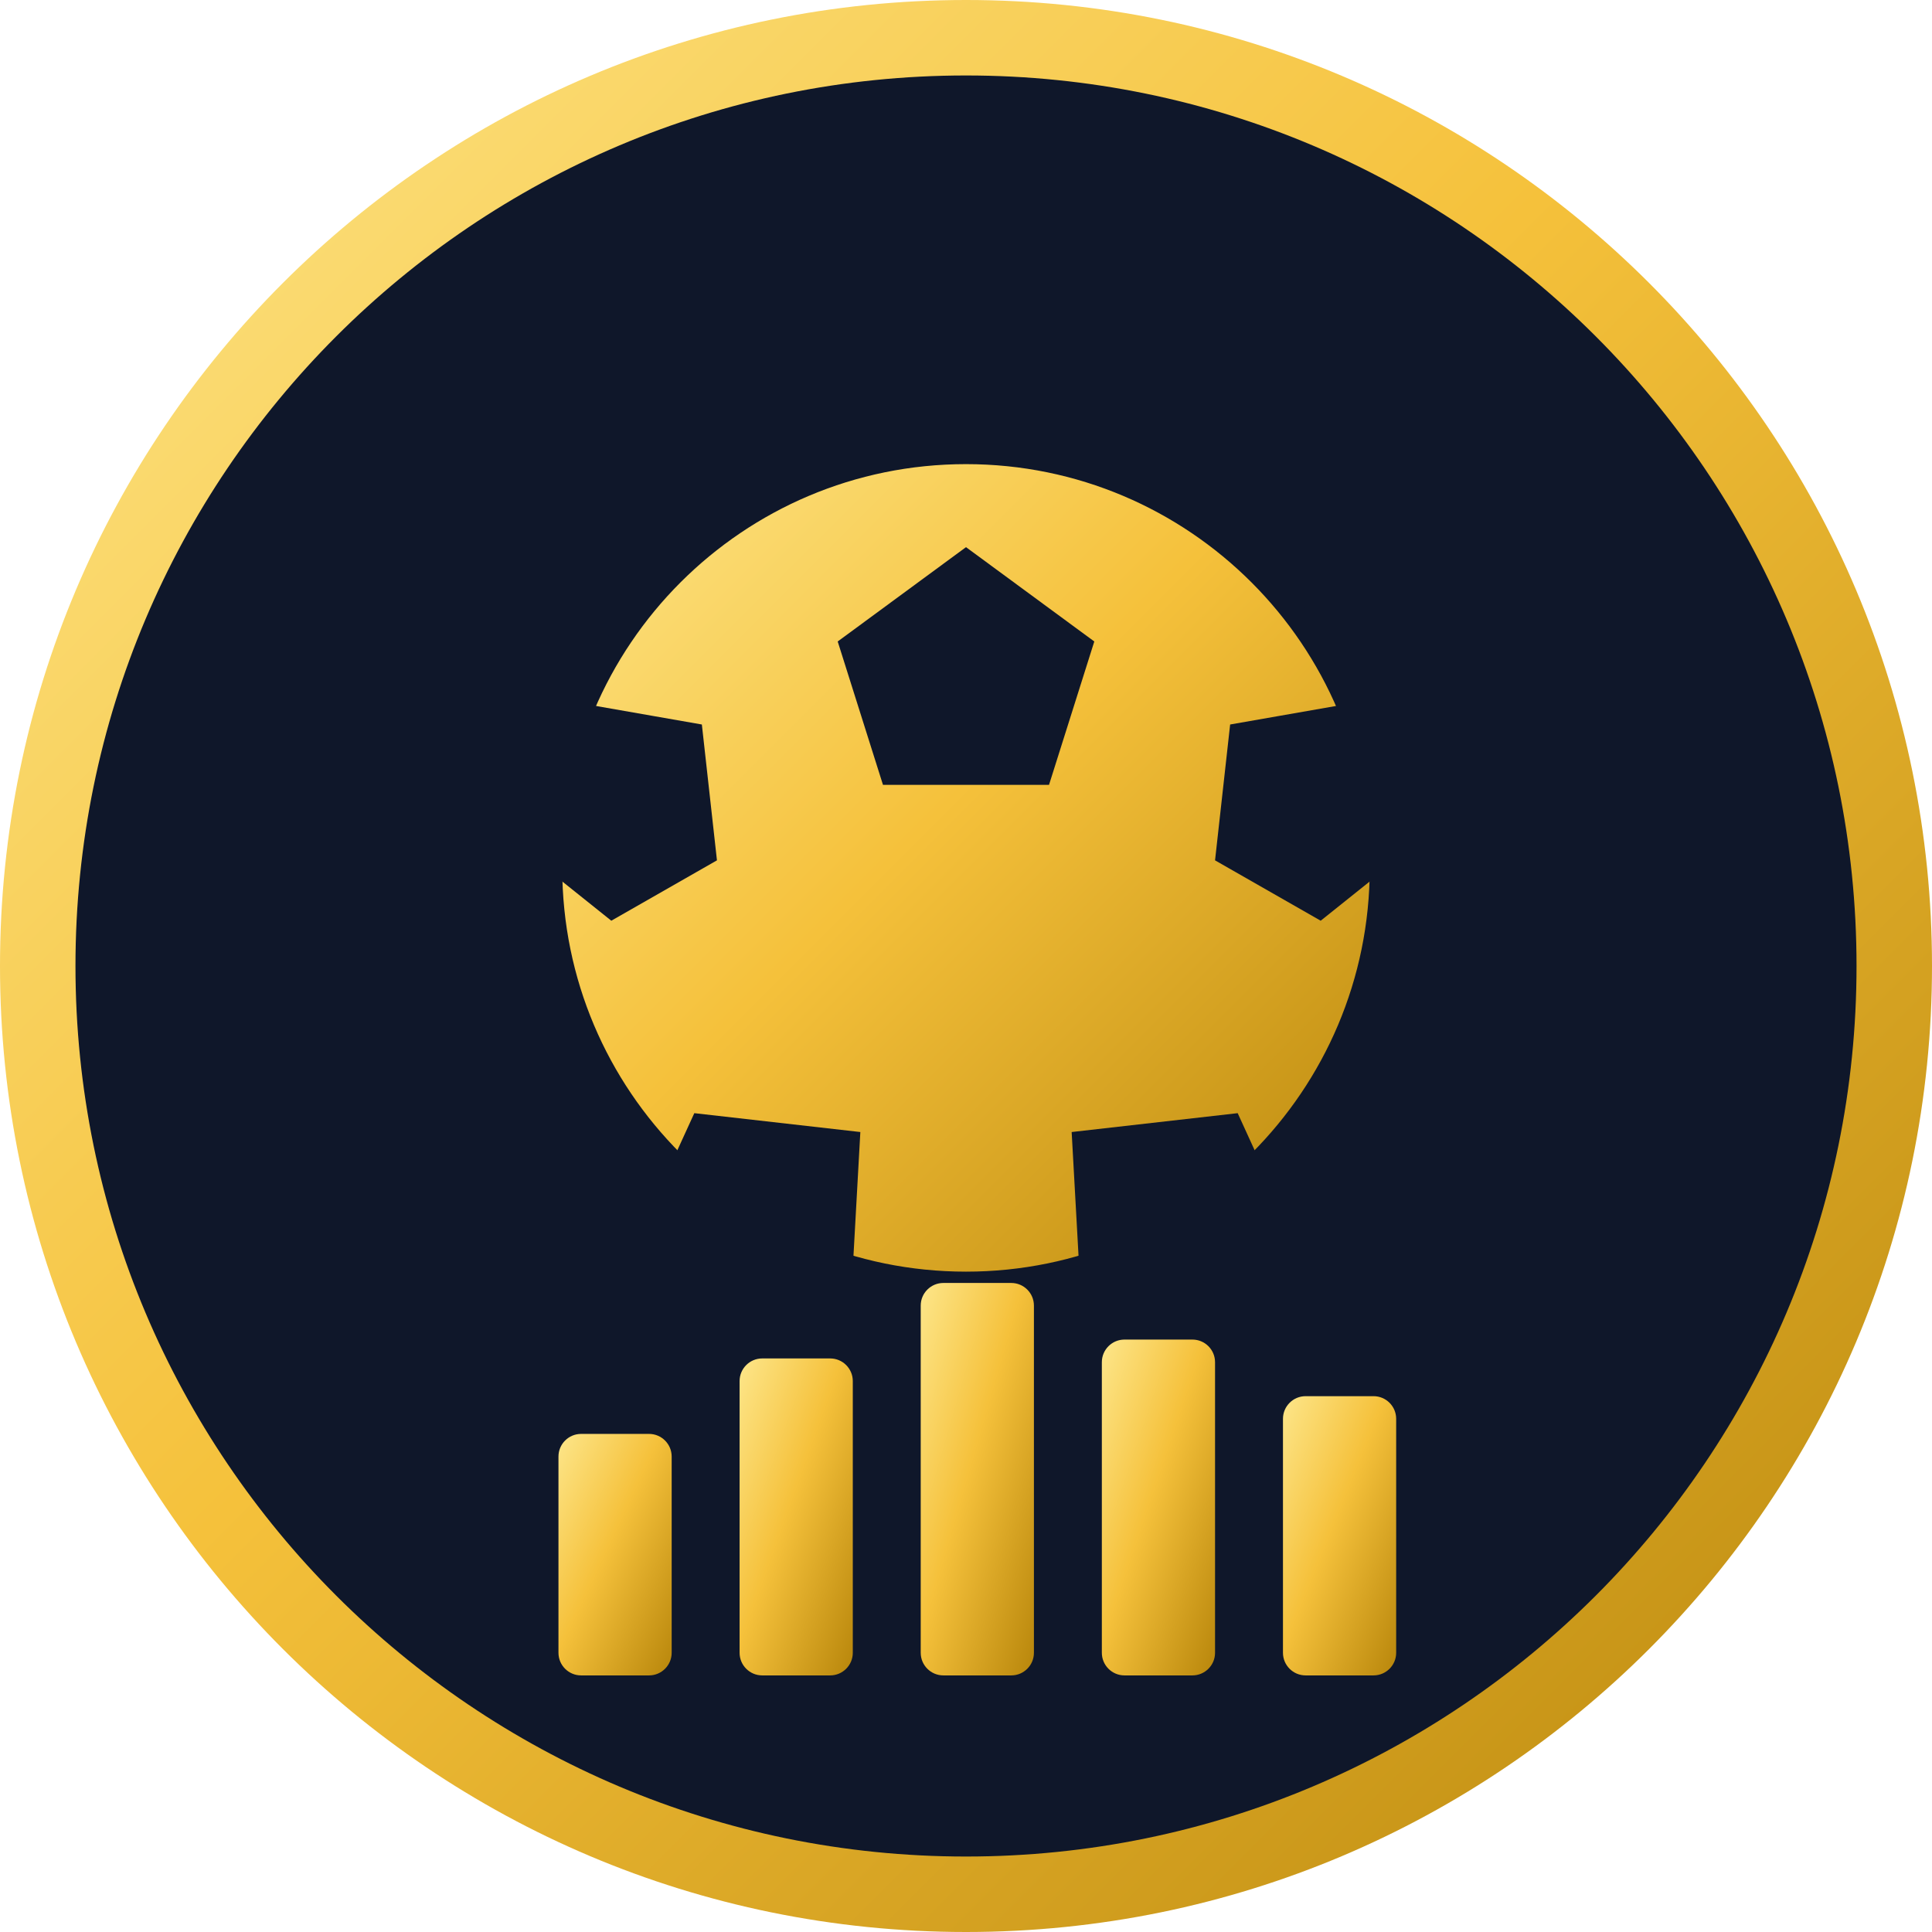
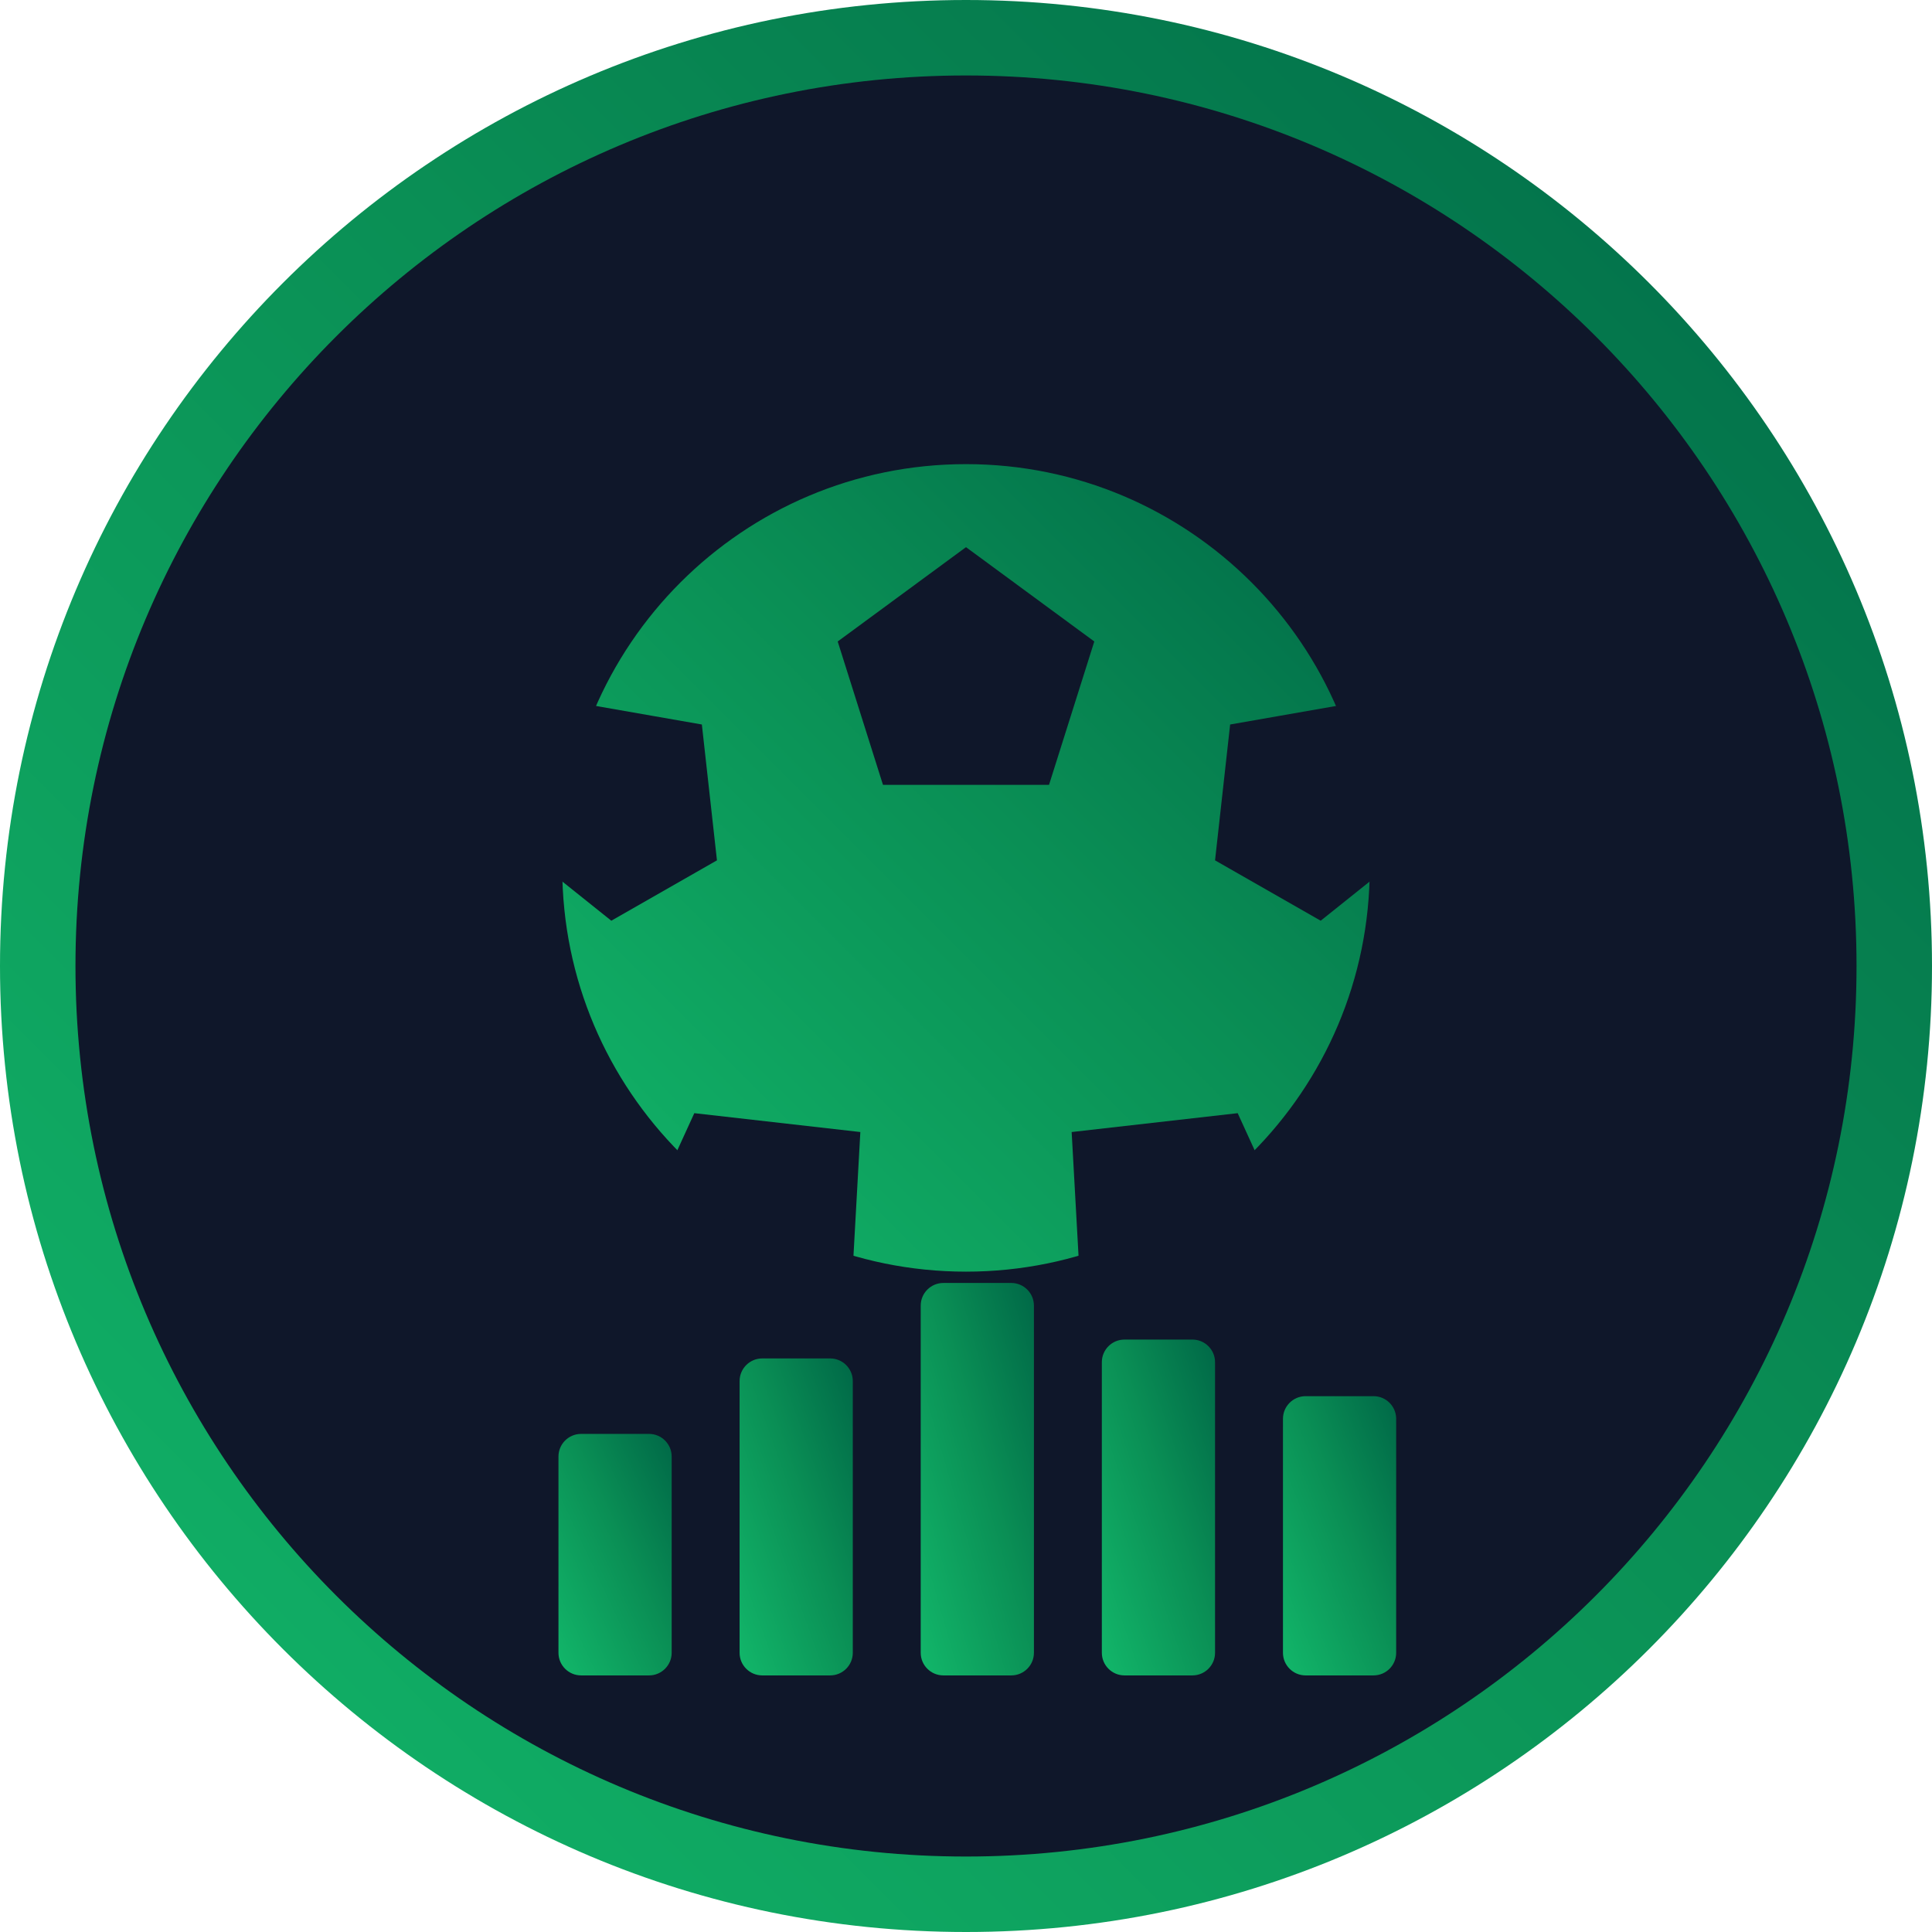
<svg xmlns="http://www.w3.org/2000/svg" viewBox="0 0 512 512">
  <defs>
-     <linearGradient id="gold" x1="0%" y1="0%" x2="100%" y2="100%">
-       <stop offset="0%" stop-color="#FDE68A" />
-       <stop offset="45%" stop-color="#F5C13B" />
-       <stop offset="100%" stop-color="#B8860B" />
+     <linearGradient id="mx" x1="0%" y1="100%" x2="100%" y2="0%">
+       <stop offset="0%" stop-color="#12B76A" />
+       <stop offset="55%" stop-color="#0A8F55" />
+       <stop offset="100%" stop-color="#006847" />
    </linearGradient>
    <clipPath id="ball">
      <circle cx="256" cy="230" r="110" />
    </clipPath>
  </defs>
-   <circle cx="256" cy="256" r="256" fill="url(#gold)" />
+   <circle cx="256" cy="256" r="256" fill="url(#mx)" />
  <circle cx="256" cy="256" r="236" fill="#0F172A" />
-   <circle cx="256" cy="230" r="110" fill="url(#gold)" />
+   <circle cx="256" cy="230" r="110" fill="url(#mx)" />
  <g clip-path="url(#ball)">
    <polygon points="256,145 290,170 278,208 234,208 222,170" fill="#0F172A" />
    <polygon points="366,185 380,220 350,244 322,228 326,192" fill="#0F172A" />
    <polygon points="328,295 344,330 316,352 286,336 284,300" fill="#0F172A" />
    <polygon points="184,295 168,330 196,352 226,336 228,300" fill="#0F172A" />
    <polygon points="146,185 186,192 190,228 162,244 132,220" fill="#0F172A" />
  </g>
  <circle cx="256" cy="230" r="110" fill="none" stroke="#0F172A" stroke-width="6" />
-   <rect x="148" y="380" width="30" height="64" rx="6" fill="url(#gold)" />
-   <rect x="196" y="360" width="30" height="84" rx="6" fill="url(#gold)" />
-   <rect x="244" y="340" width="30" height="104" rx="6" fill="url(#gold)" />
-   <rect x="292" y="355" width="30" height="89" rx="6" fill="url(#gold)" />
-   <rect x="340" y="370" width="30" height="74" rx="6" fill="url(#gold)" />
+   <rect x="148" y="380" width="30" height="64" rx="6" fill="url(#mx)" />
+   <rect x="196" y="360" width="30" height="84" rx="6" fill="url(#mx)" />
+   <rect x="244" y="340" width="30" height="104" rx="6" fill="url(#mx)" />
+   <rect x="292" y="355" width="30" height="89" rx="6" fill="url(#mx)" />
+   <rect x="340" y="370" width="30" height="74" rx="6" fill="url(#mx)" />
</svg>
